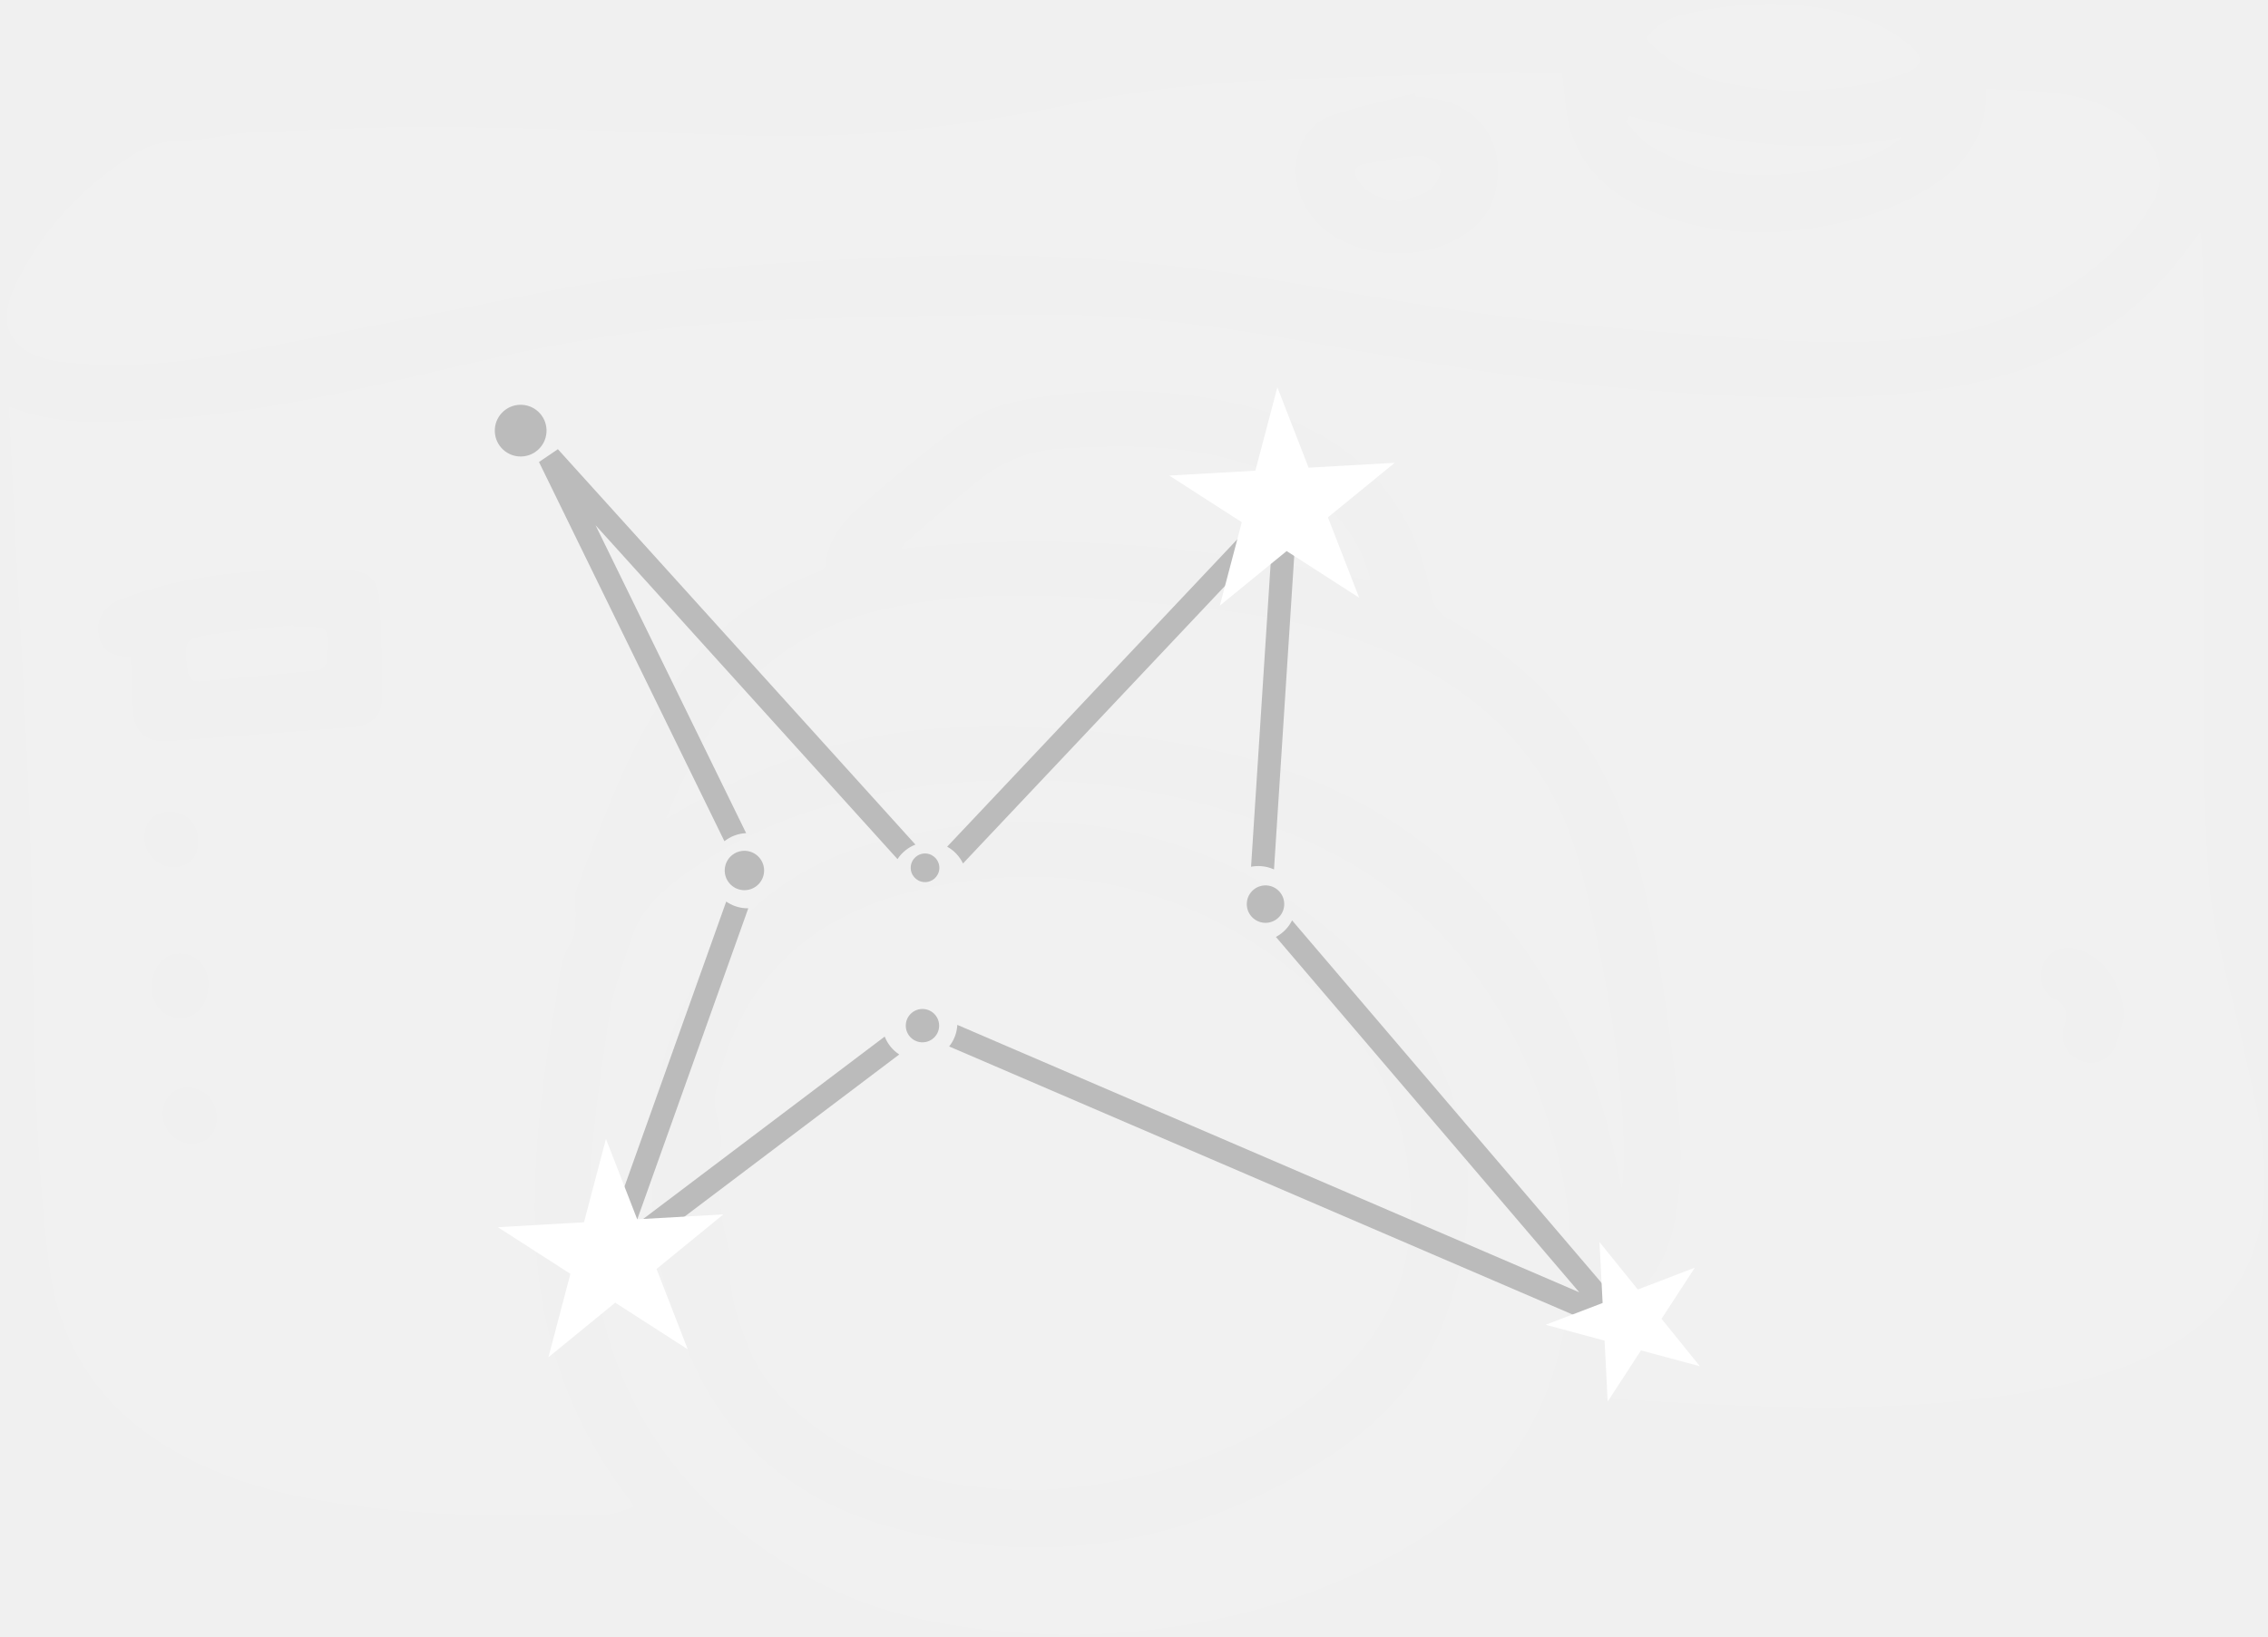
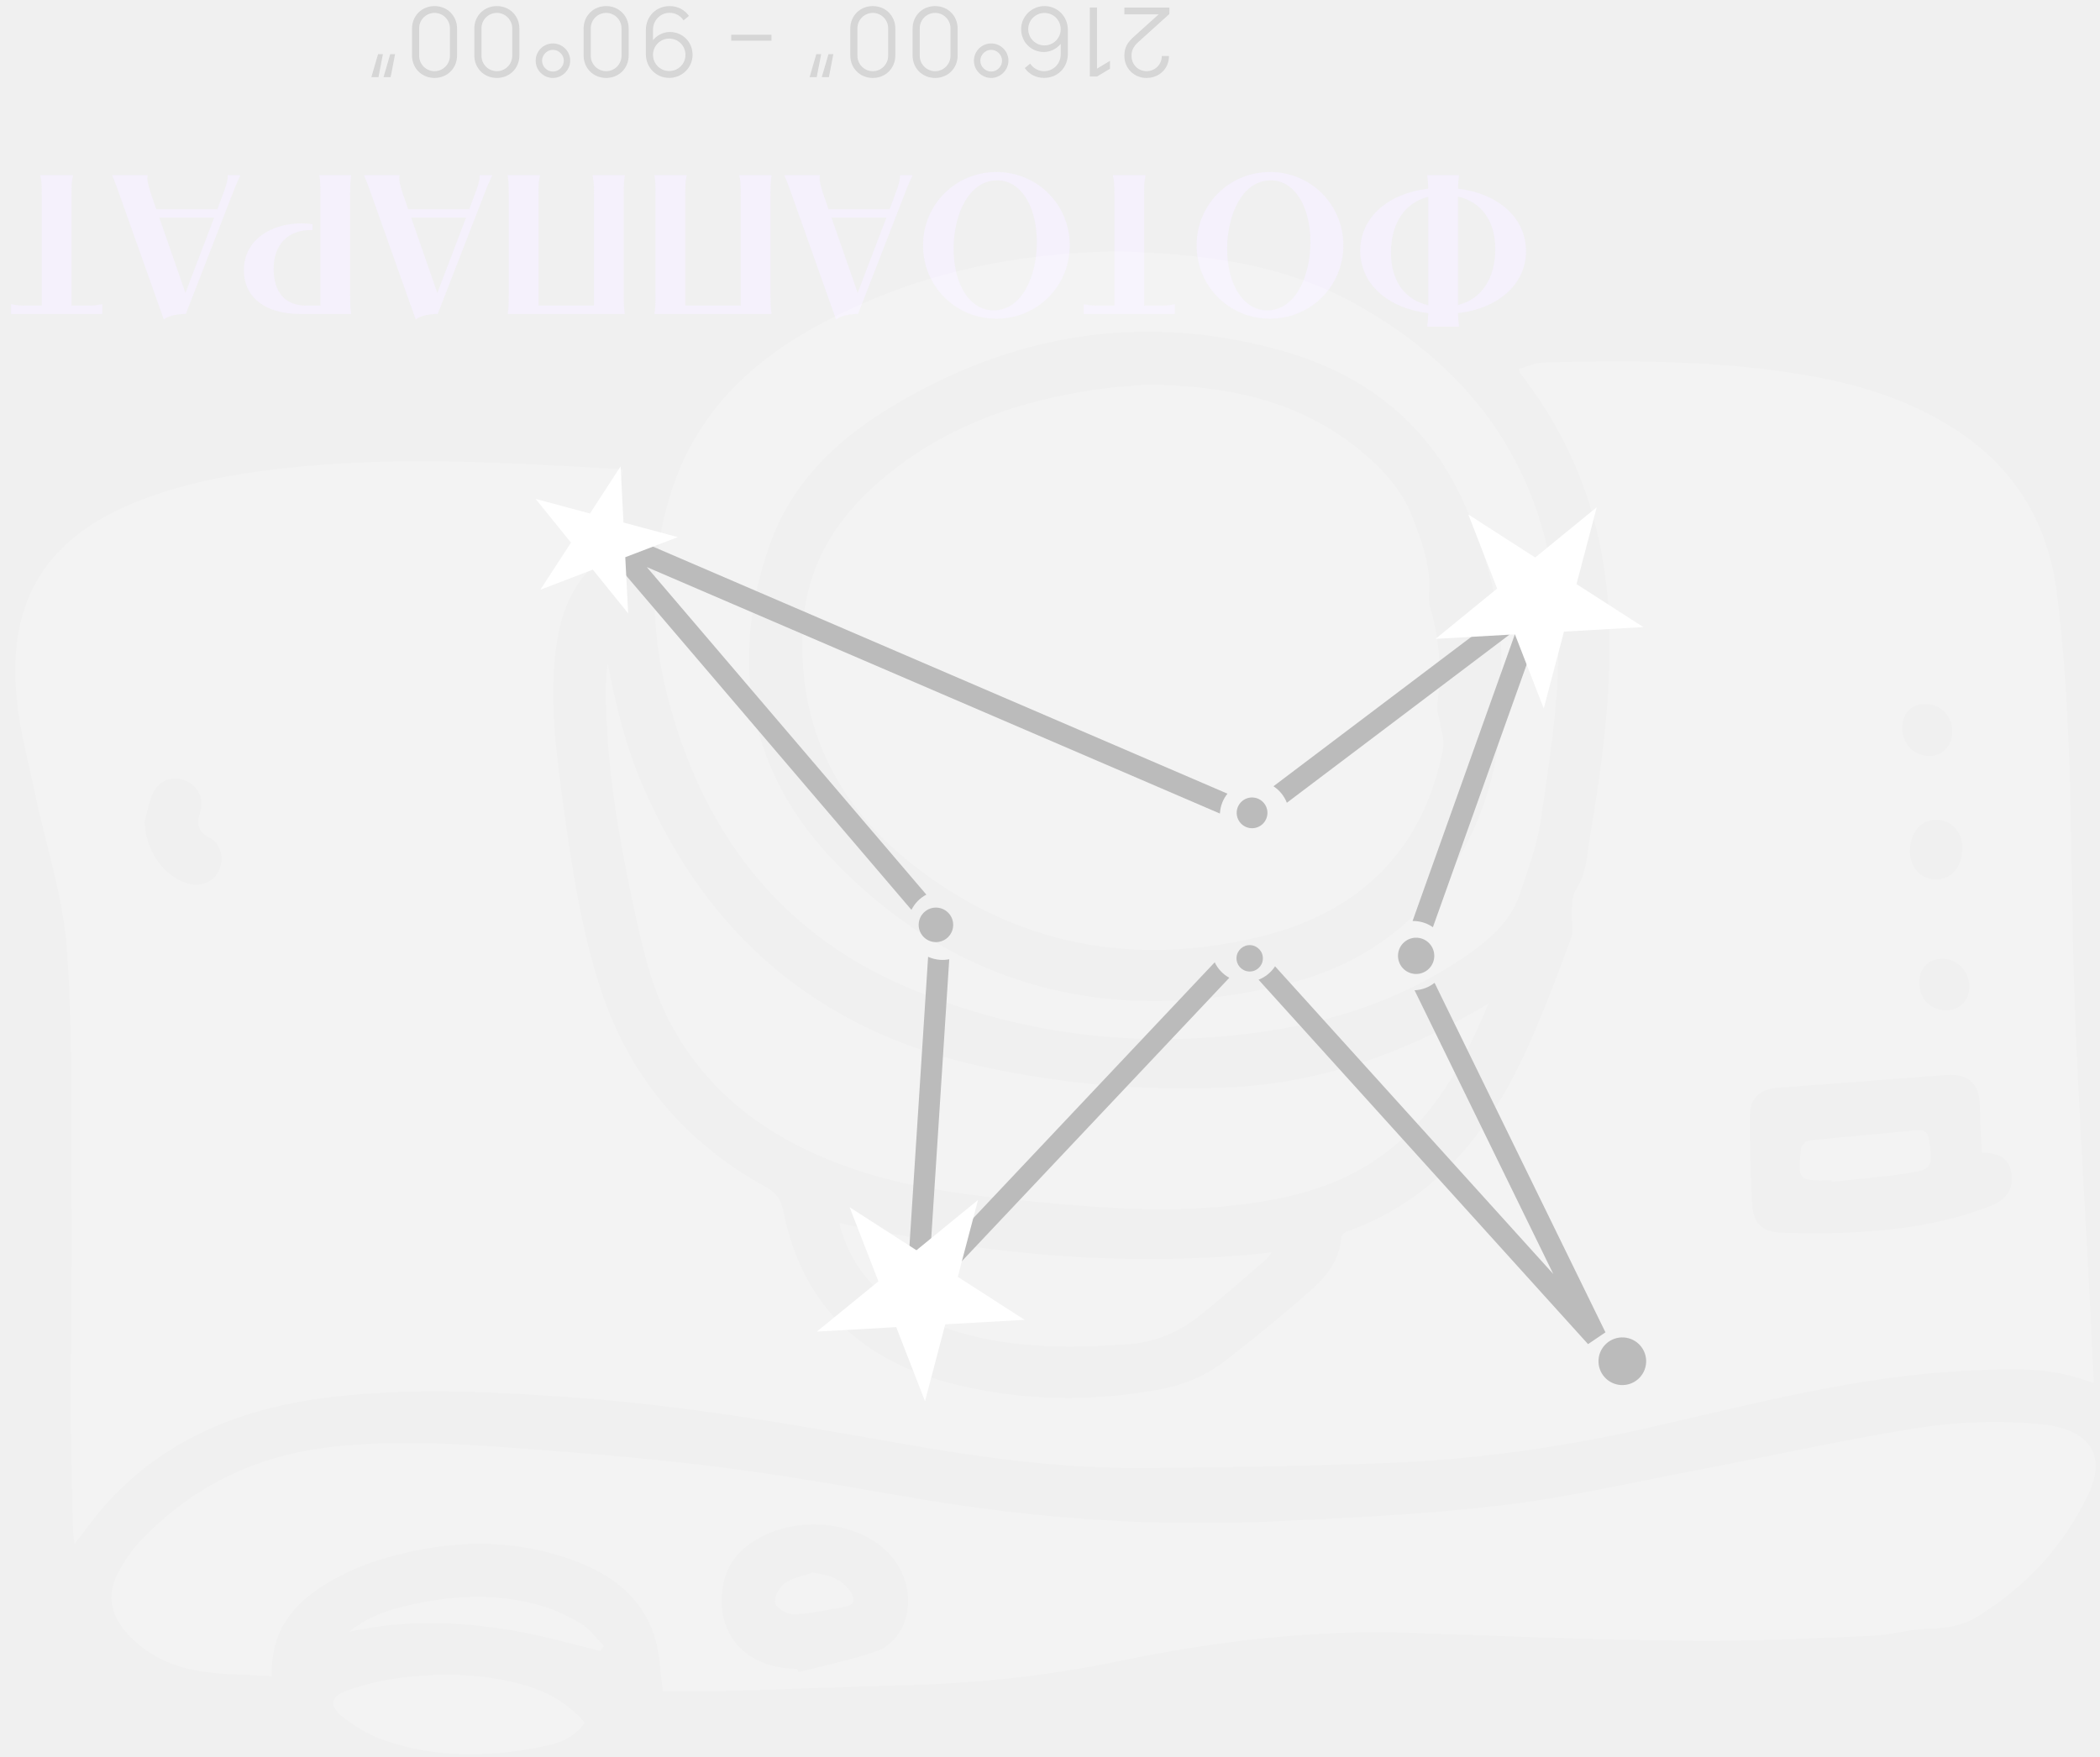
- <svg xmlns="http://www.w3.org/2000/svg" width="133" height="96" viewBox="0 0 133 96" fill="none">
-   <g opacity="0.1">
-     <path d="M37.129 88.406C36.597 88.547 36.08 88.813 35.548 88.829C29.898 88.969 24.248 88.969 18.645 87.983C15.452 87.42 12.384 86.465 9.599 84.728C5.655 82.271 3.448 78.702 2.884 74.163C2.462 70.83 2.243 67.48 2.117 64.115C1.914 58.731 1.945 53.332 1.742 47.932C1.538 42.298 1.178 36.648 0.881 31.013C0.756 28.681 0.662 26.334 0.537 23.877C0.991 24.017 1.319 24.142 1.648 24.236C4.027 24.941 6.437 24.769 8.863 24.643C15.656 24.283 22.213 22.546 28.802 21.044C34.359 19.776 39.962 18.993 45.643 18.774C50.933 18.586 56.208 18.477 61.498 18.461C66.615 18.461 71.671 19.181 76.71 20.073C83.456 21.263 90.202 22.437 97.041 22.937C102.237 23.313 107.449 23.595 112.645 22.984C118.264 22.327 123.304 20.386 127.154 16.02C127.78 15.3 128.343 14.502 129.032 13.625C129.079 14.032 129.126 14.345 129.126 14.658C129.173 17.178 129.267 19.713 129.267 22.233C129.267 26.584 129.189 30.935 129.22 35.27C129.251 40.686 129.126 46.117 129.517 51.516C129.752 54.834 130.848 58.074 131.536 61.361C131.959 63.395 132.522 65.414 132.71 67.48C133.32 73.757 130.769 77.748 124.869 80.048C121.613 81.316 118.201 81.848 114.743 82.192C107.919 82.865 101.11 82.427 94.287 82.036C94.24 82.036 94.193 82.005 94.13 81.973C94.412 80.612 94.756 79.25 94.96 77.873C95.085 77.059 95.367 76.48 95.977 75.916C97.855 74.163 98.34 71.816 98.512 69.39C98.716 66.353 98.293 63.364 97.886 60.359C97.354 56.54 96.775 52.737 95.586 49.059C93.754 43.409 90.217 39.199 85.037 36.35C84.379 35.99 84.082 35.552 83.926 34.832C82.721 28.744 78.87 25.223 72.97 23.783C68.713 22.734 64.409 22.671 60.105 23.438C58.539 23.72 57.084 24.299 55.832 25.269C54.001 26.694 52.201 28.149 50.464 29.683C49.415 30.591 48.523 31.655 48.413 33.158C48.398 33.283 48.225 33.455 48.085 33.502C42.043 35.662 38.647 40.373 36.237 45.96C35.345 48.042 34.531 50.155 33.764 52.283C33.607 52.721 33.779 53.285 33.748 53.77C33.717 54.271 33.748 54.881 33.498 55.257C32.778 56.321 32.794 57.526 32.59 58.684C31.808 63.255 31.197 67.856 31.385 72.504C31.62 78.123 33.326 83.225 36.722 87.733C36.816 87.858 36.91 87.983 37.004 88.109C37.035 88.124 37.051 88.187 37.129 88.406ZM7.658 38.541C7.705 39.606 7.752 40.67 7.799 41.734C7.846 42.877 8.519 43.503 9.646 43.487C9.99 43.487 10.319 43.44 10.663 43.425C13.981 43.174 17.299 42.908 20.617 42.673C21.681 42.595 22.386 42.079 22.401 41.014C22.417 39.074 22.386 37.117 22.26 35.176C22.182 33.94 21.572 33.471 20.32 33.439C19.177 33.408 18.035 33.392 16.876 33.424C13.527 33.517 10.24 33.925 7.094 35.145C6.061 35.552 5.608 36.288 5.78 37.258C5.936 38.135 6.468 38.51 7.658 38.541ZM124.571 59.577C124.493 57.761 123.382 56.149 121.864 55.679C121.003 55.413 120.158 55.758 119.829 56.509C119.501 57.245 119.704 58.215 120.408 58.559C121.191 58.951 121.269 59.451 121.034 60.203C120.753 61.126 121.206 61.94 122.083 62.253C122.866 62.535 123.695 62.206 124.071 61.345C124.305 60.797 124.415 60.171 124.571 59.577ZM12.228 57.777C12.259 56.744 11.602 55.977 10.647 55.93C9.646 55.883 8.926 56.666 8.894 57.871C8.863 58.904 9.536 59.67 10.475 59.718C11.492 59.764 12.197 58.998 12.228 57.777ZM11.148 67.089C12.04 67.136 12.651 66.604 12.713 65.728C12.791 64.679 12.118 63.865 11.117 63.787C10.256 63.724 9.583 64.335 9.536 65.242C9.489 66.228 10.209 67.042 11.148 67.089ZM11.633 49.388C11.649 48.355 10.976 47.635 9.99 47.603C9.098 47.572 8.472 48.167 8.456 49.075C8.44 50.045 9.176 50.843 10.115 50.875C11.039 50.89 11.618 50.327 11.633 49.388Z" fill="white" />
-     <path d="M91.594 4.266C91.751 5.502 91.782 6.504 92.033 7.443C92.69 9.9 94.443 11.418 96.697 12.357C100.813 14.048 105.023 13.954 109.249 12.733C110.188 12.467 111.127 12.107 112.003 11.653C114.617 10.338 116.589 8.538 116.464 5.22C119.219 5.393 122.005 5.173 124.399 6.817C124.947 7.192 125.463 7.662 125.886 8.178C126.794 9.29 126.919 10.557 126.246 11.825C125.855 12.545 125.37 13.265 124.806 13.86C121.488 17.334 117.434 19.275 112.661 19.807C108.012 20.324 103.395 19.917 98.778 19.572C94.865 19.275 90.937 18.915 87.04 18.399C82.986 17.866 78.964 17.115 74.942 16.442C67.586 15.221 60.198 14.721 52.764 15.065C47.928 15.284 43.076 15.519 38.271 16.082C34.124 16.567 30.023 17.522 25.907 18.305C21.384 19.166 16.892 20.167 12.353 20.918C9.426 21.404 6.453 21.56 3.479 21.2C3.401 21.184 3.322 21.184 3.244 21.169C0.646 20.684 -0.23 19.134 0.896 16.755C2.462 13.484 4.856 10.902 7.939 9.008C8.863 8.429 9.896 8.257 10.991 8.241C12.197 8.225 13.386 7.85 14.591 7.787C18.473 7.631 22.354 7.412 26.22 7.458C32.183 7.521 38.146 7.772 44.109 7.975C50.37 8.178 56.536 7.427 62.64 6.159C66.96 5.267 71.326 4.782 75.74 4.657C80.028 4.532 84.332 4.375 88.621 4.234C89.654 4.234 90.655 4.266 91.594 4.266ZM83.033 5.69C83.018 5.612 83.002 5.549 82.971 5.471C81.265 5.909 79.543 6.253 77.884 6.848C77.258 7.067 76.616 7.74 76.335 8.366C75.505 10.229 76.194 12.357 77.822 13.578C80.122 15.315 83.863 15.3 86.163 13.562C87.009 12.921 87.556 12.091 87.744 11.058C88.339 7.959 86.32 5.674 83.033 5.69Z" fill="white" />
-     <path d="M62.593 95.903C57.647 95.746 52.248 95.23 47.427 92.506C39.883 88.281 35.438 81.911 34.703 73.146C34.327 68.607 35.078 64.162 35.72 59.702C35.955 58.058 36.55 56.556 37.05 55.022C37.583 53.363 38.834 52.236 40.212 51.25C43.999 48.558 48.303 47.04 52.827 46.32C60.84 45.052 68.728 45.929 76.178 49.121C84.301 52.612 89.121 59.107 91.297 67.59C92.424 71.988 92.439 76.401 91 80.768C89.372 85.698 85.913 88.969 81.452 91.332C75.896 94.291 69.777 95.793 62.593 95.903ZM38.302 68.388C37.942 72.238 38.944 75.994 40.478 79.579C42.685 84.759 46.738 87.999 52.044 89.533C60.996 92.099 69.479 90.675 77.368 85.808C80.67 83.773 83.393 81.081 84.739 77.356C87.509 69.671 86.101 62.566 80.451 56.837C72.5 48.777 62.64 46.555 51.747 49.309C46.488 50.64 42.481 53.848 40.118 58.856C38.709 61.83 38.115 64.992 38.302 68.388Z" fill="white" />
-     <path d="M39.054 48.026C40.807 43.769 43.013 39.872 47.145 37.509C49.65 36.069 52.435 35.505 55.268 35.177C59.964 34.645 64.628 35.083 69.292 35.552C72.766 35.897 76.225 36.382 79.543 37.524C84.395 39.199 88.433 41.938 90.984 46.539C92.283 48.887 92.862 51.485 93.426 54.083C94.365 58.434 95.132 62.816 95.21 67.293C95.225 68.091 95.21 68.905 95.1 69.703C94.599 67.058 93.973 64.475 92.925 62.018C88.808 52.393 81.703 46.32 71.436 44.051C66.224 42.893 60.918 42.439 55.597 42.689C49.853 42.955 44.547 44.802 39.586 47.713C39.398 47.823 39.226 47.917 39.054 48.026Z" fill="white" />
-     <path d="M80.357 34.05C71.264 32.093 62.155 31.154 52.842 32.187C52.983 32.015 53.077 31.858 53.218 31.733C54.642 30.512 56.035 29.261 57.506 28.102C58.837 27.054 60.37 26.443 62.092 26.334C65.958 26.083 69.792 26.068 73.517 27.351C76.757 28.462 79.308 30.293 80.294 33.784C80.31 33.893 80.341 33.987 80.357 34.05Z" fill="white" />
-     <path d="M96.556 2.262C97.088 1.495 97.855 1.057 98.716 0.854C102.268 0.056 105.837 -0.07 109.327 1.135C110.266 1.464 111.158 1.996 111.941 2.607C112.848 3.327 112.77 3.921 111.69 4.297C110.563 4.704 109.358 4.986 108.153 5.126C105.665 5.424 103.16 5.377 100.719 4.735C99.138 4.328 97.714 3.593 96.556 2.262Z" fill="white" />
-     <path d="M95.554 6.817C97.15 7.208 98.731 7.662 100.343 7.975C104.068 8.695 107.809 8.883 111.565 8.038C110.548 8.867 109.358 9.352 108.106 9.65C105.242 10.354 102.347 10.542 99.483 9.744C98.543 9.493 97.636 9.055 96.79 8.554C96.227 8.225 95.82 7.615 95.335 7.146C95.398 7.052 95.476 6.942 95.554 6.817Z" fill="white" />
-     <path d="M17.22 36.773C17.252 36.773 17.267 36.773 17.299 36.773C19.364 36.742 19.364 36.758 19.161 38.808C19.145 38.996 18.864 39.277 18.676 39.309C16.406 39.543 14.121 39.731 11.836 39.966C11.32 40.013 11.085 39.856 11.007 39.324C10.772 37.587 10.803 37.462 12.478 37.211C14.043 36.977 15.624 36.851 17.205 36.679C17.22 36.695 17.22 36.742 17.22 36.773Z" fill="white" />
-     <path d="M82.079 11.81C81.077 11.669 80.216 11.45 79.653 10.589C79.356 10.135 79.356 9.744 80.013 9.634C81.077 9.446 82.157 9.196 83.237 9.149C83.644 9.133 84.333 9.509 84.442 9.853C84.552 10.197 84.192 10.87 83.847 11.121C83.362 11.481 82.689 11.591 82.079 11.81Z" fill="white" />
-     <path d="M60.825 87.42C55.425 87.357 51.09 86.325 47.38 83.366C45.878 82.161 44.563 80.768 43.874 78.953C43.295 77.419 42.7 75.854 42.841 74.132C42.873 73.804 42.826 73.444 42.732 73.131C42.137 71.127 42.043 69.093 42.309 67.027C42.356 66.667 42.2 66.291 42.137 65.915C42.059 65.368 41.84 64.804 41.934 64.288C43.17 57.808 47.224 53.864 53.453 52.315C61.56 50.311 69.151 51.689 75.771 56.932C80.654 60.798 83.112 65.931 82.658 72.239C82.392 75.995 80.498 78.984 77.665 81.379C73.956 84.54 69.558 86.199 64.8 86.982C63.235 87.263 61.654 87.342 60.825 87.42Z" fill="white" />
+ <svg xmlns="http://www.w3.org/2000/svg" width="263" height="220" viewBox="0 0 263 220" fill="none">
+   <path opacity="0.8" d="M182.72 40.914L178.747 40.914L178.747 40.815C178.822 40.294 178.847 39.996 178.871 39.226C173.781 38.605 170.354 35.551 170.354 31.404C170.354 27.282 173.781 24.228 178.871 23.632C178.847 22.862 178.822 22.564 178.747 22.043L178.747 21.943L182.72 21.943L182.72 22.043C182.646 22.564 182.621 22.862 182.596 23.632C187.686 24.253 191.113 27.307 191.113 31.454C191.113 35.576 187.686 38.63 182.596 39.226C182.621 39.996 182.646 40.294 182.72 40.815L182.72 40.914ZM187.264 31.181C187.264 27.704 185.551 25.296 182.596 24.625L182.596 38.208C185.551 37.463 187.264 34.905 187.264 31.181ZM178.871 24.65C175.916 25.395 174.203 27.953 174.203 31.677C174.203 35.154 175.916 37.562 178.871 38.233L178.871 24.65ZM159.051 21.546C164.166 21.546 168.238 25.618 168.238 30.734C168.238 35.849 164.166 39.921 159.051 39.921C153.936 39.921 149.863 35.849 149.863 30.734C149.863 25.618 153.936 21.546 159.051 21.546ZM164.116 30.361C164.116 25.767 162.08 22.589 159.15 22.589C155.55 22.589 153.687 26.959 153.687 31.156C153.687 35.675 155.748 38.878 158.703 38.878C162.254 38.878 164.116 34.533 164.116 30.361ZM147.137 39.325L135.714 39.325L135.714 38.108L135.814 38.108C136.459 38.258 136.757 38.282 138.073 38.282L139.563 38.282L139.563 24.551C139.563 23.036 139.538 22.763 139.414 22.167L139.389 22.043L139.389 21.943L143.462 21.943L143.462 22.043L143.437 22.167C143.313 22.763 143.288 23.036 143.288 24.551L143.288 38.282L144.778 38.282C146.094 38.282 146.392 38.258 147.037 38.108L147.137 38.108L147.137 39.325ZM124.789 21.546C129.904 21.546 133.976 25.618 133.976 30.734C133.976 35.849 129.904 39.921 124.789 39.921C119.673 39.921 115.601 35.849 115.601 30.734C115.601 25.618 119.673 21.546 124.789 21.546ZM129.854 30.361C129.854 25.767 127.818 22.589 124.888 22.589C121.287 22.589 119.425 26.959 119.425 31.156C119.425 35.675 121.486 38.878 124.441 38.878C127.992 38.878 129.854 34.533 129.854 30.361ZM107.461 39.325C106.567 39.325 105.351 39.499 104.705 40.02L99.217 24.551C98.497 22.49 98.323 22.192 98.249 22.043L98.249 21.943L102.669 21.943L102.669 22.043C102.669 22.192 102.47 22.49 103.19 24.551L103.762 26.214L111.41 26.214L112.03 24.551C112.825 22.49 112.701 22.192 112.701 22.043L112.701 21.943L114.265 21.943L114.265 22.043C114.191 22.192 113.992 22.49 113.197 24.551L107.461 39.325ZM111.012 27.257L104.134 27.257L107.412 36.693L111.012 27.257ZM96.62 39.325L81.969 39.325L81.969 39.226C82.069 38.58 82.094 38.282 82.094 36.718L82.094 24.551C82.094 22.986 82.069 22.688 81.969 22.043L81.969 21.943L85.992 21.943L85.992 22.043C85.843 22.688 85.818 22.986 85.818 24.551L85.818 38.282L92.771 38.282L92.771 24.551C92.771 22.986 92.746 22.688 92.597 22.043L92.597 21.943L96.62 21.943L96.62 22.043C96.52 22.688 96.496 22.986 96.496 24.551L96.496 36.718C96.496 38.282 96.52 38.58 96.62 39.226L96.62 39.325ZM78.24 39.325L63.59 39.325L63.59 39.226C63.689 38.58 63.714 38.282 63.714 36.718L63.714 24.551C63.714 22.986 63.689 22.688 63.59 22.043L63.59 21.943L67.612 21.943L67.612 22.043C67.463 22.688 67.438 22.986 67.438 24.551L67.438 38.282L74.391 38.282L74.391 24.551C74.391 22.986 74.366 22.688 74.217 22.043L74.217 21.943L78.24 21.943L78.24 22.043C78.141 22.688 78.116 22.986 78.116 24.551L78.116 36.718C78.116 38.282 78.141 38.58 78.24 39.226L78.24 39.325ZM54.819 39.325C53.925 39.325 52.709 39.499 52.063 40.02L46.575 24.551C45.855 22.49 45.681 22.192 45.607 22.043L45.607 21.943L50.027 21.943L50.027 22.043C50.027 22.192 49.828 22.49 50.548 24.551L51.119 26.214L58.767 26.214L59.388 24.551C60.183 22.49 60.059 22.192 60.059 22.043L60.059 21.943L61.623 21.943L61.623 22.043C61.548 22.192 61.35 22.49 60.555 24.551L54.819 39.325ZM58.37 27.257L51.492 27.257L54.77 36.693L58.37 27.257ZM37.546 39.325C33.251 39.325 30.544 37.264 30.544 33.837C30.544 29.964 34.07 27.977 37.77 27.977C38.217 27.977 38.689 28.027 39.136 28.077L39.136 28.822L38.813 28.822C36.156 28.822 34.269 30.585 34.269 33.639C34.269 36.619 35.709 38.282 38.366 38.282L40.129 38.282L40.129 24.551C40.129 22.986 40.104 22.688 40.005 22.043L40.005 21.943L43.978 21.943L43.978 22.043C43.878 22.688 43.853 22.986 43.853 24.551L43.853 36.718C43.853 38.282 43.878 38.58 43.978 39.226L43.978 39.325L37.546 39.325ZM23.273 39.325C22.379 39.325 21.162 39.499 20.517 40.02L15.029 24.551C14.309 22.49 14.135 22.192 14.061 22.043L14.061 21.943L18.48 21.943L18.48 22.043C18.48 22.192 18.282 22.49 19.002 24.551L19.573 26.214L27.221 26.214L27.842 24.551C28.637 22.49 28.512 22.192 28.512 22.043L28.512 21.943L30.077 21.943L30.077 22.043C30.002 22.192 29.804 22.49 29.009 24.551L23.273 39.325ZM26.824 27.257L19.946 27.257L23.223 36.693L26.824 27.257ZM12.804 39.325L1.382 39.325L1.382 38.108L1.481 38.108C2.126 38.258 2.424 38.282 3.741 38.282L5.23 38.282L5.23 24.551C5.23 23.036 5.206 22.763 5.081 22.167L5.057 22.043L5.057 21.943L9.129 21.943L9.129 22.043L9.104 22.167C8.98 22.763 8.955 23.036 8.955 24.551L8.955 38.282L10.445 38.282C11.761 38.282 12.059 38.258 12.705 38.108L12.804 38.108L12.804 39.325Z" fill="#F6F1FF" />
+   <path opacity="0.5" d="M142.039 4.567L145.111 1.795L140.815 1.795L140.815 0.949L146.455 0.949L146.449 1.753L142.543 5.281C141.877 5.881 141.709 6.409 141.709 7.009C141.709 8.077 142.531 8.917 143.593 8.917C144.697 8.917 145.513 8.029 145.501 7.015L146.401 7.015C146.401 8.593 145.183 9.763 143.581 9.763C142.009 9.763 140.815 8.545 140.815 7.003C140.815 5.917 141.199 5.317 142.039 4.567ZM136.491 0.943L137.385 0.943L137.385 8.599L139.011 7.621L139.011 8.611L137.385 9.583L136.491 9.583L136.491 0.943ZM130.73 6.511C129.128 6.511 127.886 5.251 127.886 3.649C127.886 2.053 129.212 0.763 130.814 0.763C132.44 0.763 133.736 2.059 133.736 3.745L133.736 6.739C133.736 8.473 132.458 9.757 130.748 9.757C129.764 9.757 128.882 9.301 128.342 8.527L129.02 7.969C129.386 8.539 130.034 8.917 130.748 8.917C131.966 8.917 132.842 7.933 132.842 6.817L132.842 5.491C132.332 6.109 131.57 6.511 130.73 6.511ZM130.814 1.621C129.686 1.621 128.774 2.521 128.774 3.649C128.774 4.777 129.68 5.689 130.808 5.689C131.936 5.689 132.842 4.777 132.842 3.649C132.842 2.533 131.942 1.621 130.814 1.621ZM124.134 5.443C125.322 5.443 126.294 6.403 126.294 7.603C126.294 8.779 125.286 9.763 124.134 9.763C122.946 9.763 121.974 8.803 121.974 7.603C121.974 6.403 122.946 5.443 124.134 5.443ZM124.134 6.241C123.396 6.241 122.772 6.865 122.772 7.603C122.772 8.341 123.396 8.965 124.134 8.965C124.872 8.965 125.496 8.341 125.496 7.603C125.496 6.865 124.872 6.241 124.134 6.241ZM117.112 0.763C118.714 0.763 119.932 1.981 119.932 3.583L119.932 6.943C119.932 8.545 118.714 9.763 117.112 9.763C115.51 9.763 114.292 8.545 114.292 6.943L114.292 3.583C114.292 1.981 115.51 0.763 117.112 0.763ZM117.112 1.615C116.05 1.615 115.186 2.479 115.186 3.541L115.186 6.985C115.186 8.053 116.05 8.917 117.112 8.917C118.174 8.917 119.038 8.053 119.038 6.985L119.038 3.541C119.038 2.479 118.174 1.615 117.112 1.615ZM109.308 0.763C110.91 0.763 112.128 1.981 112.128 3.583L112.128 6.943C112.128 8.545 110.91 9.763 109.308 9.763C107.706 9.763 106.488 8.545 106.488 6.943L106.488 3.583C106.488 1.981 107.706 0.763 109.308 0.763ZM109.308 1.615C108.246 1.615 107.382 2.479 107.382 3.541L107.382 6.985C107.382 8.053 108.246 8.917 109.308 8.917C110.37 8.917 111.234 8.053 111.234 6.985L111.234 3.541C111.234 2.479 110.37 1.615 109.308 1.615ZM104.365 6.781L103.807 9.661L102.919 9.661L103.759 6.781L104.365 6.781ZM102.841 6.781L102.283 9.661L101.395 9.661L102.235 6.781L102.841 6.781ZM91.576 4.345L96.616 4.345L96.616 5.101L91.576 5.101L91.576 4.345ZM83.809 9.757C82.183 9.757 80.887 8.461 80.887 6.775L80.887 3.781C80.887 2.047 82.165 0.763 83.875 0.763C84.859 0.763 85.741 1.219 86.281 1.993L85.603 2.551C85.237 1.981 84.589 1.603 83.875 1.603C82.657 1.603 81.781 2.587 81.781 3.703L81.781 5.029C82.291 4.411 83.053 4.009 83.893 4.009C85.495 4.009 86.737 5.269 86.737 6.871C86.737 8.467 85.411 9.757 83.809 9.757ZM83.815 4.831C82.687 4.831 81.781 5.743 81.781 6.871C81.781 7.987 82.681 8.899 83.809 8.899C84.937 8.899 85.849 7.999 85.849 6.871C85.849 5.743 84.943 4.831 83.815 4.831ZM75.912 0.763C77.514 0.763 78.732 1.981 78.732 3.583L78.732 6.943C78.732 8.545 77.514 9.763 75.912 9.763C74.31 9.763 73.092 8.545 73.092 6.943L73.092 3.583C73.092 1.981 74.31 0.763 75.912 0.763ZM75.912 1.615C74.85 1.615 73.986 2.479 73.986 3.541L73.986 6.985C73.986 8.053 74.85 8.917 75.912 8.917C76.974 8.917 77.838 8.053 77.838 6.985L77.838 3.541C77.838 2.479 76.974 1.615 75.912 1.615ZM69.248 5.443C70.436 5.443 71.408 6.403 71.408 7.603C71.408 8.779 70.4 9.763 69.248 9.763C68.06 9.763 67.088 8.803 67.088 7.603C67.088 6.403 68.06 5.443 69.248 5.443ZM69.248 6.241C68.51 6.241 67.886 6.865 67.886 7.603C67.886 8.341 68.51 8.965 69.248 8.965C69.986 8.965 70.61 8.341 70.61 7.603C70.61 6.865 69.986 6.241 69.248 6.241ZM62.225 0.763C63.827 0.763 65.045 1.981 65.045 3.583L65.045 6.943C65.045 8.545 63.827 9.763 62.225 9.763C60.623 9.763 59.405 8.545 59.405 6.943L59.405 3.583C59.405 1.981 60.623 0.763 62.225 0.763ZM62.225 1.615C61.163 1.615 60.299 2.479 60.299 3.541L60.299 6.985C60.299 8.053 61.163 8.917 62.225 8.917C63.287 8.917 64.151 8.053 64.151 6.985L64.151 3.541C64.151 2.479 63.287 1.615 62.225 1.615ZM54.421 0.763C56.023 0.763 57.241 1.981 57.241 3.583L57.241 6.943C57.241 8.545 56.023 9.763 54.421 9.763C52.819 9.763 51.601 8.545 51.601 6.943L51.601 3.583C51.601 1.981 52.819 0.763 54.421 0.763ZM54.421 1.615C53.359 1.615 52.495 2.479 52.495 3.541L52.495 6.985C52.495 8.053 53.359 8.917 54.421 8.917C55.483 8.917 56.347 8.053 56.347 6.985L56.347 3.541C56.347 2.479 55.483 1.615 54.421 1.615ZM49.479 6.781L48.921 9.661L48.033 9.661L48.873 6.781L49.479 6.781ZM47.955 6.781L47.397 9.661L46.509 9.661L47.349 6.781L47.955 6.781Z" fill="#BBBBBB" />
+   <g opacity="0.2">
+     <path d="M190.197 46.233C191.244 45.956 192.261 45.432 193.308 45.401C204.428 45.124 215.547 45.124 226.575 47.065C232.858 48.173 238.896 50.053 244.378 53.471C252.141 58.307 256.484 65.33 257.593 74.263C258.424 80.824 258.855 87.416 259.102 94.038C259.502 104.634 259.441 115.261 259.841 125.888C260.242 136.976 260.95 148.096 261.535 159.185C261.782 163.774 261.966 168.395 262.213 173.231C261.32 172.954 260.673 172.707 260.026 172.522C255.344 171.136 250.6 171.475 245.826 171.721C232.458 172.43 219.552 175.849 206.584 178.806C195.649 181.301 184.622 182.841 173.441 183.272C163.03 183.642 152.649 183.858 142.238 183.888C132.166 183.888 122.217 182.471 112.298 180.716C99.022 178.375 85.747 176.065 72.286 175.079C62.06 174.34 51.803 173.785 41.576 174.987C30.518 176.28 20.6 180.1 13.023 188.694C11.79 190.11 10.681 191.681 9.326 193.406C9.234 192.605 9.141 191.989 9.141 191.373C9.049 186.414 8.864 181.424 8.864 176.465C8.864 167.902 9.018 159.339 8.957 150.807C8.895 140.149 9.141 129.461 8.371 118.834C7.909 112.304 5.753 105.928 4.398 99.459C3.566 95.455 2.457 91.482 2.088 87.416C0.886 75.064 5.907 67.209 17.52 62.681C23.927 60.187 30.641 59.139 37.449 58.462C50.879 57.137 64.278 57.999 77.707 58.77C77.8 58.77 77.892 58.831 78.015 58.893C77.461 61.573 76.783 64.252 76.383 66.963C76.136 68.565 75.582 69.704 74.381 70.813C70.684 74.263 69.73 78.883 69.391 83.658C68.99 89.633 69.822 95.517 70.623 101.431C71.67 108.946 72.81 116.431 75.151 123.67C78.754 134.79 85.716 143.075 95.911 148.681C97.205 149.39 97.79 150.252 98.098 151.669C100.47 163.651 108.048 170.582 119.66 173.416C128.038 175.479 136.509 175.603 144.979 174.093C148.06 173.539 150.924 172.399 153.388 170.489C156.992 167.686 160.535 164.822 163.954 161.803C166.017 160.017 167.773 157.922 167.989 154.965C168.02 154.719 168.358 154.38 168.636 154.287C180.525 150.037 187.209 140.765 191.953 129.769C193.709 125.672 195.31 121.514 196.82 117.325C197.128 116.462 196.789 115.353 196.85 114.398C196.912 113.413 196.85 112.211 197.343 111.472C198.76 109.378 198.729 107.006 199.13 104.727C200.67 95.732 201.871 86.676 201.502 77.528C201.04 66.47 197.682 56.429 190.998 47.557C190.813 47.311 190.628 47.065 190.444 46.818C190.382 46.787 190.351 46.664 190.197 46.233ZM248.198 144.369C248.105 142.274 248.013 140.18 247.921 138.085C247.828 135.837 246.504 134.605 244.286 134.636C243.608 134.636 242.961 134.728 242.284 134.759C235.754 135.252 229.224 135.775 222.694 136.237C220.599 136.391 219.213 137.408 219.182 139.502C219.151 143.322 219.213 147.172 219.459 150.992C219.613 153.425 220.815 154.349 223.279 154.411C225.527 154.472 227.776 154.503 230.055 154.441C236.647 154.257 243.115 153.456 249.307 151.053C251.34 150.252 252.233 148.805 251.894 146.895C251.586 145.17 250.539 144.431 248.198 144.369ZM18.105 102.971C18.259 106.544 20.446 109.717 23.434 110.641C25.128 111.164 26.791 110.487 27.438 109.008C28.085 107.56 27.684 105.651 26.298 104.973C24.758 104.203 24.604 103.217 25.066 101.739C25.621 99.921 24.727 98.32 23.002 97.704C21.462 97.149 19.83 97.796 19.091 99.49C18.628 100.568 18.413 101.8 18.105 102.971ZM239.204 106.513C239.142 108.546 240.436 110.055 242.315 110.148C244.286 110.24 245.703 108.7 245.764 106.328C245.826 104.295 244.502 102.786 242.653 102.694C240.651 102.601 239.265 104.11 239.204 106.513ZM241.329 88.186C239.573 88.093 238.372 89.141 238.249 90.865C238.095 92.929 239.419 94.531 241.391 94.685C243.085 94.808 244.409 93.607 244.502 91.82C244.594 89.88 243.177 88.278 241.329 88.186ZM240.374 123.023C240.343 125.056 241.668 126.473 243.608 126.535C245.364 126.596 246.596 125.426 246.627 123.639C246.658 121.729 245.21 120.158 243.362 120.097C241.545 120.066 240.405 121.175 240.374 123.023Z" fill="white" />
+     <path d="M83.006 211.826C82.698 209.393 82.636 207.421 82.143 205.573C80.85 200.737 77.4 197.75 72.964 195.901C64.863 192.575 56.577 192.76 48.261 195.162C46.413 195.686 44.564 196.394 42.84 197.287C37.696 199.875 33.814 203.417 34.061 209.947C28.64 209.608 23.157 210.04 18.444 206.805C17.366 206.066 16.349 205.142 15.518 204.126C13.731 201.939 13.485 199.444 14.809 196.949C15.579 195.532 16.534 194.115 17.643 192.944C24.173 186.106 32.151 182.287 41.546 181.239C50.694 180.223 59.781 181.024 68.867 181.702C76.568 182.287 84.299 182.995 91.969 184.012C99.947 185.059 107.863 186.537 115.779 187.862C130.256 190.265 144.795 191.25 159.426 190.573C168.944 190.141 178.493 189.679 187.949 188.57C196.112 187.616 204.182 185.737 212.283 184.196C221.185 182.502 230.025 180.531 238.958 179.052C244.718 178.098 250.57 177.79 256.422 178.498C256.576 178.529 256.73 178.529 256.884 178.56C261.998 179.515 263.723 182.564 261.505 187.246C258.425 193.684 253.712 198.766 247.644 202.493C245.826 203.633 243.793 203.972 241.637 204.002C239.266 204.033 236.925 204.772 234.553 204.896C226.914 205.204 219.275 205.635 211.667 205.542C199.931 205.419 188.195 204.926 176.46 204.526C164.139 204.126 152.003 205.604 139.99 208.099C131.488 209.855 122.895 210.81 114.208 211.056C105.768 211.302 97.298 211.611 88.858 211.888C86.825 211.888 84.854 211.826 83.006 211.826ZM99.855 209.023C99.885 209.177 99.916 209.3 99.978 209.454C103.335 208.592 106.723 207.914 109.988 206.744C111.22 206.313 112.483 204.988 113.038 203.756C114.67 200.09 113.315 195.901 110.112 193.499C105.584 190.08 98.222 190.111 93.694 193.53C92.031 194.792 90.953 196.425 90.583 198.458C89.412 204.557 93.386 209.054 99.855 209.023Z" fill="white" />
+     <path d="M140.082 31.479C149.816 31.787 160.443 32.803 169.93 38.163C184.776 46.48 193.524 59.016 194.972 76.265C195.711 85.198 194.233 93.946 192.97 102.725C192.508 105.959 191.337 108.916 190.352 111.934C189.304 115.199 186.84 117.417 184.13 119.358C176.675 124.656 168.205 127.644 159.303 129.06C143.532 131.555 128.008 129.831 113.346 123.547C97.359 116.678 87.872 103.895 83.591 87.2C81.373 78.545 81.342 69.859 84.176 61.265C87.38 51.562 94.187 45.124 102.966 40.473C113.9 34.651 125.944 31.695 140.082 31.479ZM187.887 85.629C188.596 78.052 186.625 70.659 183.606 63.606C179.263 53.41 171.285 47.034 160.843 44.015C143.224 38.964 126.529 41.767 111.005 51.346C104.506 55.351 99.146 60.649 96.497 67.98C91.045 83.103 93.817 97.088 104.937 108.361C120.584 124.225 139.99 128.598 161.428 123.177C171.778 120.559 179.663 114.245 184.314 104.388C187.087 98.535 188.257 92.313 187.887 85.629Z" fill="white" />
+     <path d="M186.408 125.703C182.958 134.081 178.615 141.751 170.483 146.402C165.555 149.236 160.072 150.345 154.497 150.992C145.256 152.039 136.077 151.177 126.898 150.253C120.06 149.575 113.253 148.62 106.723 146.371C97.174 143.076 89.227 137.685 84.206 128.629C81.65 124.009 80.51 118.896 79.401 113.783C77.553 105.22 76.044 96.595 75.89 87.786C75.859 86.215 75.89 84.613 76.105 83.042C77.091 88.248 78.323 93.33 80.387 98.166C88.488 117.109 102.472 129.061 122.678 133.527C132.935 135.806 143.377 136.7 153.85 136.207C165.155 135.683 175.597 132.048 185.361 126.319C185.731 126.104 186.069 125.919 186.408 125.703Z" fill="white" />
+     <path d="M105.122 153.209C123.018 157.06 140.945 158.908 159.272 156.875C158.995 157.214 158.81 157.522 158.533 157.768C155.73 160.171 152.989 162.635 150.093 164.914C147.475 166.978 144.457 168.179 141.068 168.395C133.46 168.888 125.914 168.919 118.583 166.393C112.207 164.206 107.186 160.602 105.245 153.733C105.214 153.517 105.153 153.333 105.122 153.209Z" fill="white" />
+     <path d="M73.241 215.769C72.194 217.278 70.685 218.141 68.99 218.541C61.998 220.112 54.975 220.358 48.106 217.987C46.258 217.34 44.503 216.293 42.963 215.091C41.176 213.674 41.33 212.504 43.455 211.765C45.673 210.964 48.045 210.409 50.417 210.132C55.314 209.547 60.243 209.639 65.048 210.902C68.159 211.703 70.962 213.151 73.241 215.769Z" fill="white" />
+     <path d="M75.212 206.805C72.07 206.035 68.96 205.142 65.787 204.526C58.456 203.109 51.094 202.739 43.702 204.403C45.704 202.77 48.045 201.815 50.509 201.23C56.146 199.844 61.844 199.474 67.481 201.045C69.329 201.538 71.116 202.4 72.779 203.386C73.888 204.033 74.689 205.234 75.644 206.158C75.52 206.343 75.366 206.559 75.212 206.805Z" fill="white" />
+     <path d="M229.378 147.85C229.317 147.85 229.286 147.85 229.224 147.85C225.158 147.911 225.158 147.881 225.559 143.846C225.59 143.476 226.144 142.921 226.514 142.86C230.98 142.398 235.477 142.028 239.974 141.566C240.991 141.474 241.453 141.782 241.607 142.829C242.069 146.248 242.007 146.495 238.711 146.987C235.631 147.449 232.52 147.696 229.409 148.035C229.378 148.004 229.378 147.911 229.378 147.85Z" fill="white" />
+     <path d="M101.733 196.979C103.705 197.257 105.399 197.688 106.508 199.382C107.093 200.275 107.093 201.045 105.799 201.261C103.705 201.631 101.579 202.123 99.454 202.216C98.653 202.247 97.298 201.507 97.082 200.83C96.867 200.152 97.575 198.828 98.253 198.335C99.208 197.626 100.532 197.411 101.733 196.979Z" fill="white" />
+     <path d="M143.563 48.173C154.189 48.297 162.722 50.33 170.022 56.151C172.979 58.523 175.566 61.264 176.921 64.838C178.061 67.856 179.232 70.936 178.954 74.325C178.893 74.972 178.985 75.68 179.17 76.296C180.34 80.239 180.525 84.243 180.002 88.309C179.909 89.017 180.217 89.757 180.34 90.496C180.494 91.574 180.926 92.683 180.741 93.699C178.308 106.451 170.33 114.214 158.07 117.263C142.115 121.206 127.176 118.495 114.146 108.176C104.536 100.568 99.7 90.465 100.593 78.052C101.117 70.659 104.844 64.776 110.419 60.063C117.719 53.841 126.375 50.576 135.739 49.036C138.819 48.481 141.93 48.328 143.563 48.173Z" fill="white" />
  </g>
-   <path fill-rule="evenodd" clip-rule="evenodd" d="M76.209 27.764L76.088 29.635L74.71 51.001C74.472 50.893 74.212 50.825 73.936 50.807C73.74 50.795 73.549 50.808 73.365 50.844L74.619 31.419L56.472 50.651C56.274 50.236 55.948 49.889 55.543 49.666L74.922 29.128L76.209 27.764ZM74.822 54.96C75.229 54.745 75.563 54.405 75.77 53.989L95.523 77.134L94.741 78.194L55.66 61.384C55.933 61.044 56.108 60.618 56.138 60.15L56.14 60.119L92.612 75.806L74.822 54.96ZM51.881 60.805L37.254 71.854L43.881 53.281C43.824 53.281 43.765 53.28 43.707 53.276C43.289 53.249 42.907 53.108 42.587 52.885L35.221 73.528L34.462 75.657L36.265 74.295L52.733 61.855C52.348 61.604 52.048 61.236 51.881 60.805ZM31.607 27.101L42.481 49.345C42.836 49.065 43.278 48.892 43.755 48.872L34.925 30.811L52.631 50.396C52.883 50.011 53.251 49.711 53.682 49.543L32.715 26.35L31.607 27.101Z" fill="#BBBBBB" />
-   <path d="M68.567 27.896L73.618 27.61L74.907 22.718L76.74 27.434L81.79 27.148L77.872 30.348L79.705 35.063L75.451 32.325L71.533 35.526L72.822 30.634L68.567 27.896Z" fill="white" />
-   <path d="M29.195 71.986L34.246 71.7L35.535 66.808L37.367 71.523L42.418 71.237L38.5 74.438L40.333 79.153L36.079 76.415L32.161 79.615L33.449 74.724L29.195 71.986Z" fill="white" />
-   <path d="M90.64 77.712L93.981 76.433L93.797 72.86L96.046 75.642L99.387 74.362L97.436 77.361L99.685 80.144L96.23 79.215L94.279 82.214L94.095 78.641L90.64 77.712Z" fill="white" />
-   <circle cx="54.246" cy="50.905" r="0.84" transform="rotate(3.69244 54.2457 50.9051)" fill="#BBBBBB" />
-   <circle cx="30.533" cy="25.261" r="1.517" transform="rotate(3.69244 30.5327 25.2608)" fill="#BBBBBB" />
-   <circle cx="74.212" cy="53.035" r="1.098" transform="rotate(3.69244 74.2119 53.035)" fill="#BBBBBB" />
-   <circle cx="54.095" cy="60.164" r="0.978" transform="rotate(3.69244 54.0949 60.1637)" fill="#BBBBBB" />
-   <circle cx="43.654" cy="51.063" r="1.155" transform="rotate(3.69244 43.6545 51.063)" fill="#BBBBBB" />
+   <path fill-rule="evenodd" clip-rule="evenodd" d="M113.284 165.581L113.522 161.898L116.235 119.848C116.702 120.061 117.214 120.194 117.757 120.229C118.142 120.254 118.519 120.228 118.881 120.156L116.414 158.387L152.128 120.536C152.518 121.355 153.159 122.036 153.956 122.476L115.817 162.897L113.284 165.581ZM116.014 112.058C115.212 112.481 114.555 113.149 114.148 113.969L75.274 68.417L76.811 66.332L153.725 99.413C153.188 100.084 152.845 100.921 152.785 101.844C152.784 101.864 152.783 101.884 152.782 101.904L81.001 71.03L116.014 112.058ZM161.163 100.553L189.95 78.809L176.907 115.362C177.021 115.361 177.135 115.364 177.251 115.371C178.072 115.424 178.825 115.702 179.454 116.141L193.951 75.513L195.446 71.323L191.896 74.005L159.486 98.486C160.244 98.981 160.834 99.705 161.163 100.553ZM201.064 166.886L179.662 123.107C178.964 123.659 178.095 123.999 177.156 124.038L194.533 159.584L159.687 121.038C159.192 121.797 158.468 122.388 157.619 122.718L198.882 168.362L201.064 166.886Z" fill="#BBBBBB" />
+   <path d="M128.323 165.32L118.383 165.883L115.847 175.51L112.24 166.231L102.3 166.793L110.011 160.496L106.404 151.216L114.776 156.603L122.487 150.305L119.951 159.933L128.323 165.32Z" fill="white" />
+   <path d="M205.811 78.549L195.871 79.111L193.334 88.739L189.727 79.459L179.787 80.022L187.498 73.724L183.891 64.444L192.264 69.832L199.975 63.534L197.438 73.161L205.811 78.549Z" fill="white" />
+   <path d="M84.884 67.279L78.308 69.797L78.671 76.829L74.244 71.353L67.669 73.871L71.509 67.969L67.082 62.493L73.882 64.322L77.721 58.419L78.084 65.451L84.884 67.279Z" fill="white" />
+   <circle cx="156.509" cy="120.037" r="1.652" transform="rotate(-176.308 156.509 120.037)" fill="#BBBBBB" />
+   <circle cx="203.177" cy="170.507" r="2.985" transform="rotate(-176.308 203.177 170.507)" fill="#BBBBBB" />
+   <circle cx="117.214" cy="115.846" r="2.162" transform="rotate(-176.308 117.214 115.846)" fill="#BBBBBB" />
+   <circle cx="156.806" cy="101.816" r="1.925" transform="rotate(-176.308 156.806 101.816)" fill="#BBBBBB" />
+   <circle cx="177.354" cy="119.727" r="2.272" transform="rotate(-176.308 177.354 119.727)" fill="#BBBBBB" />
</svg>
